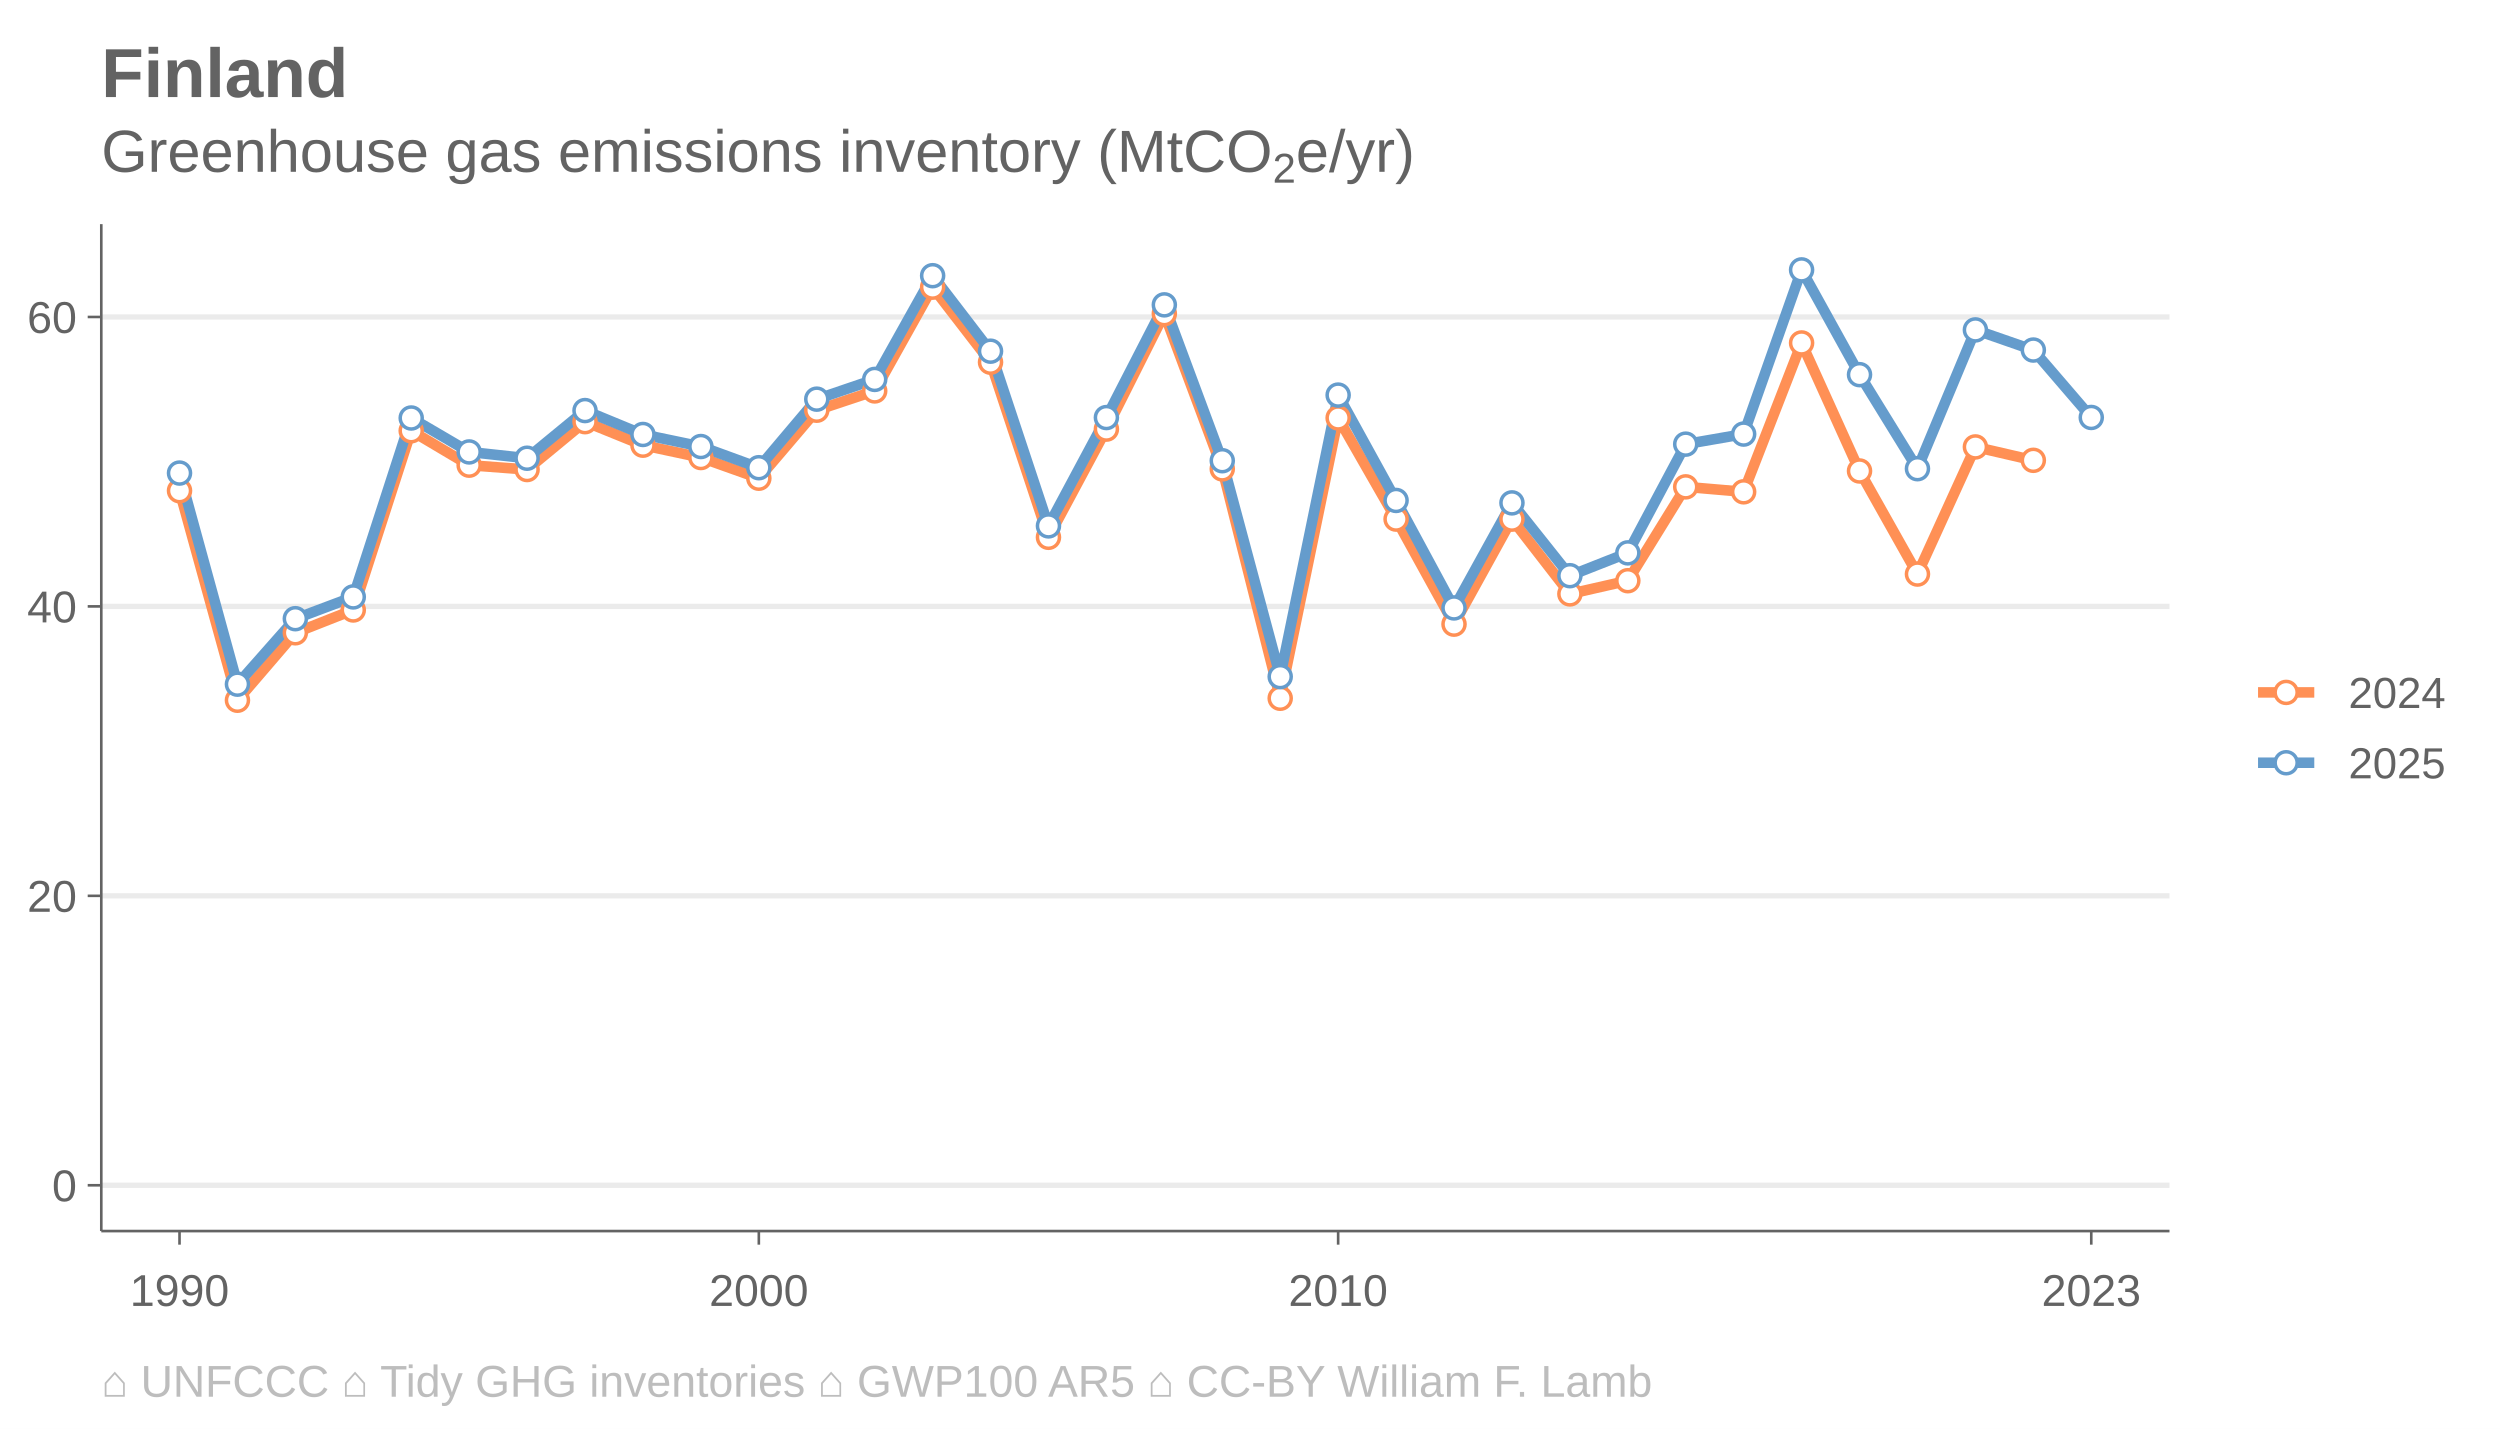
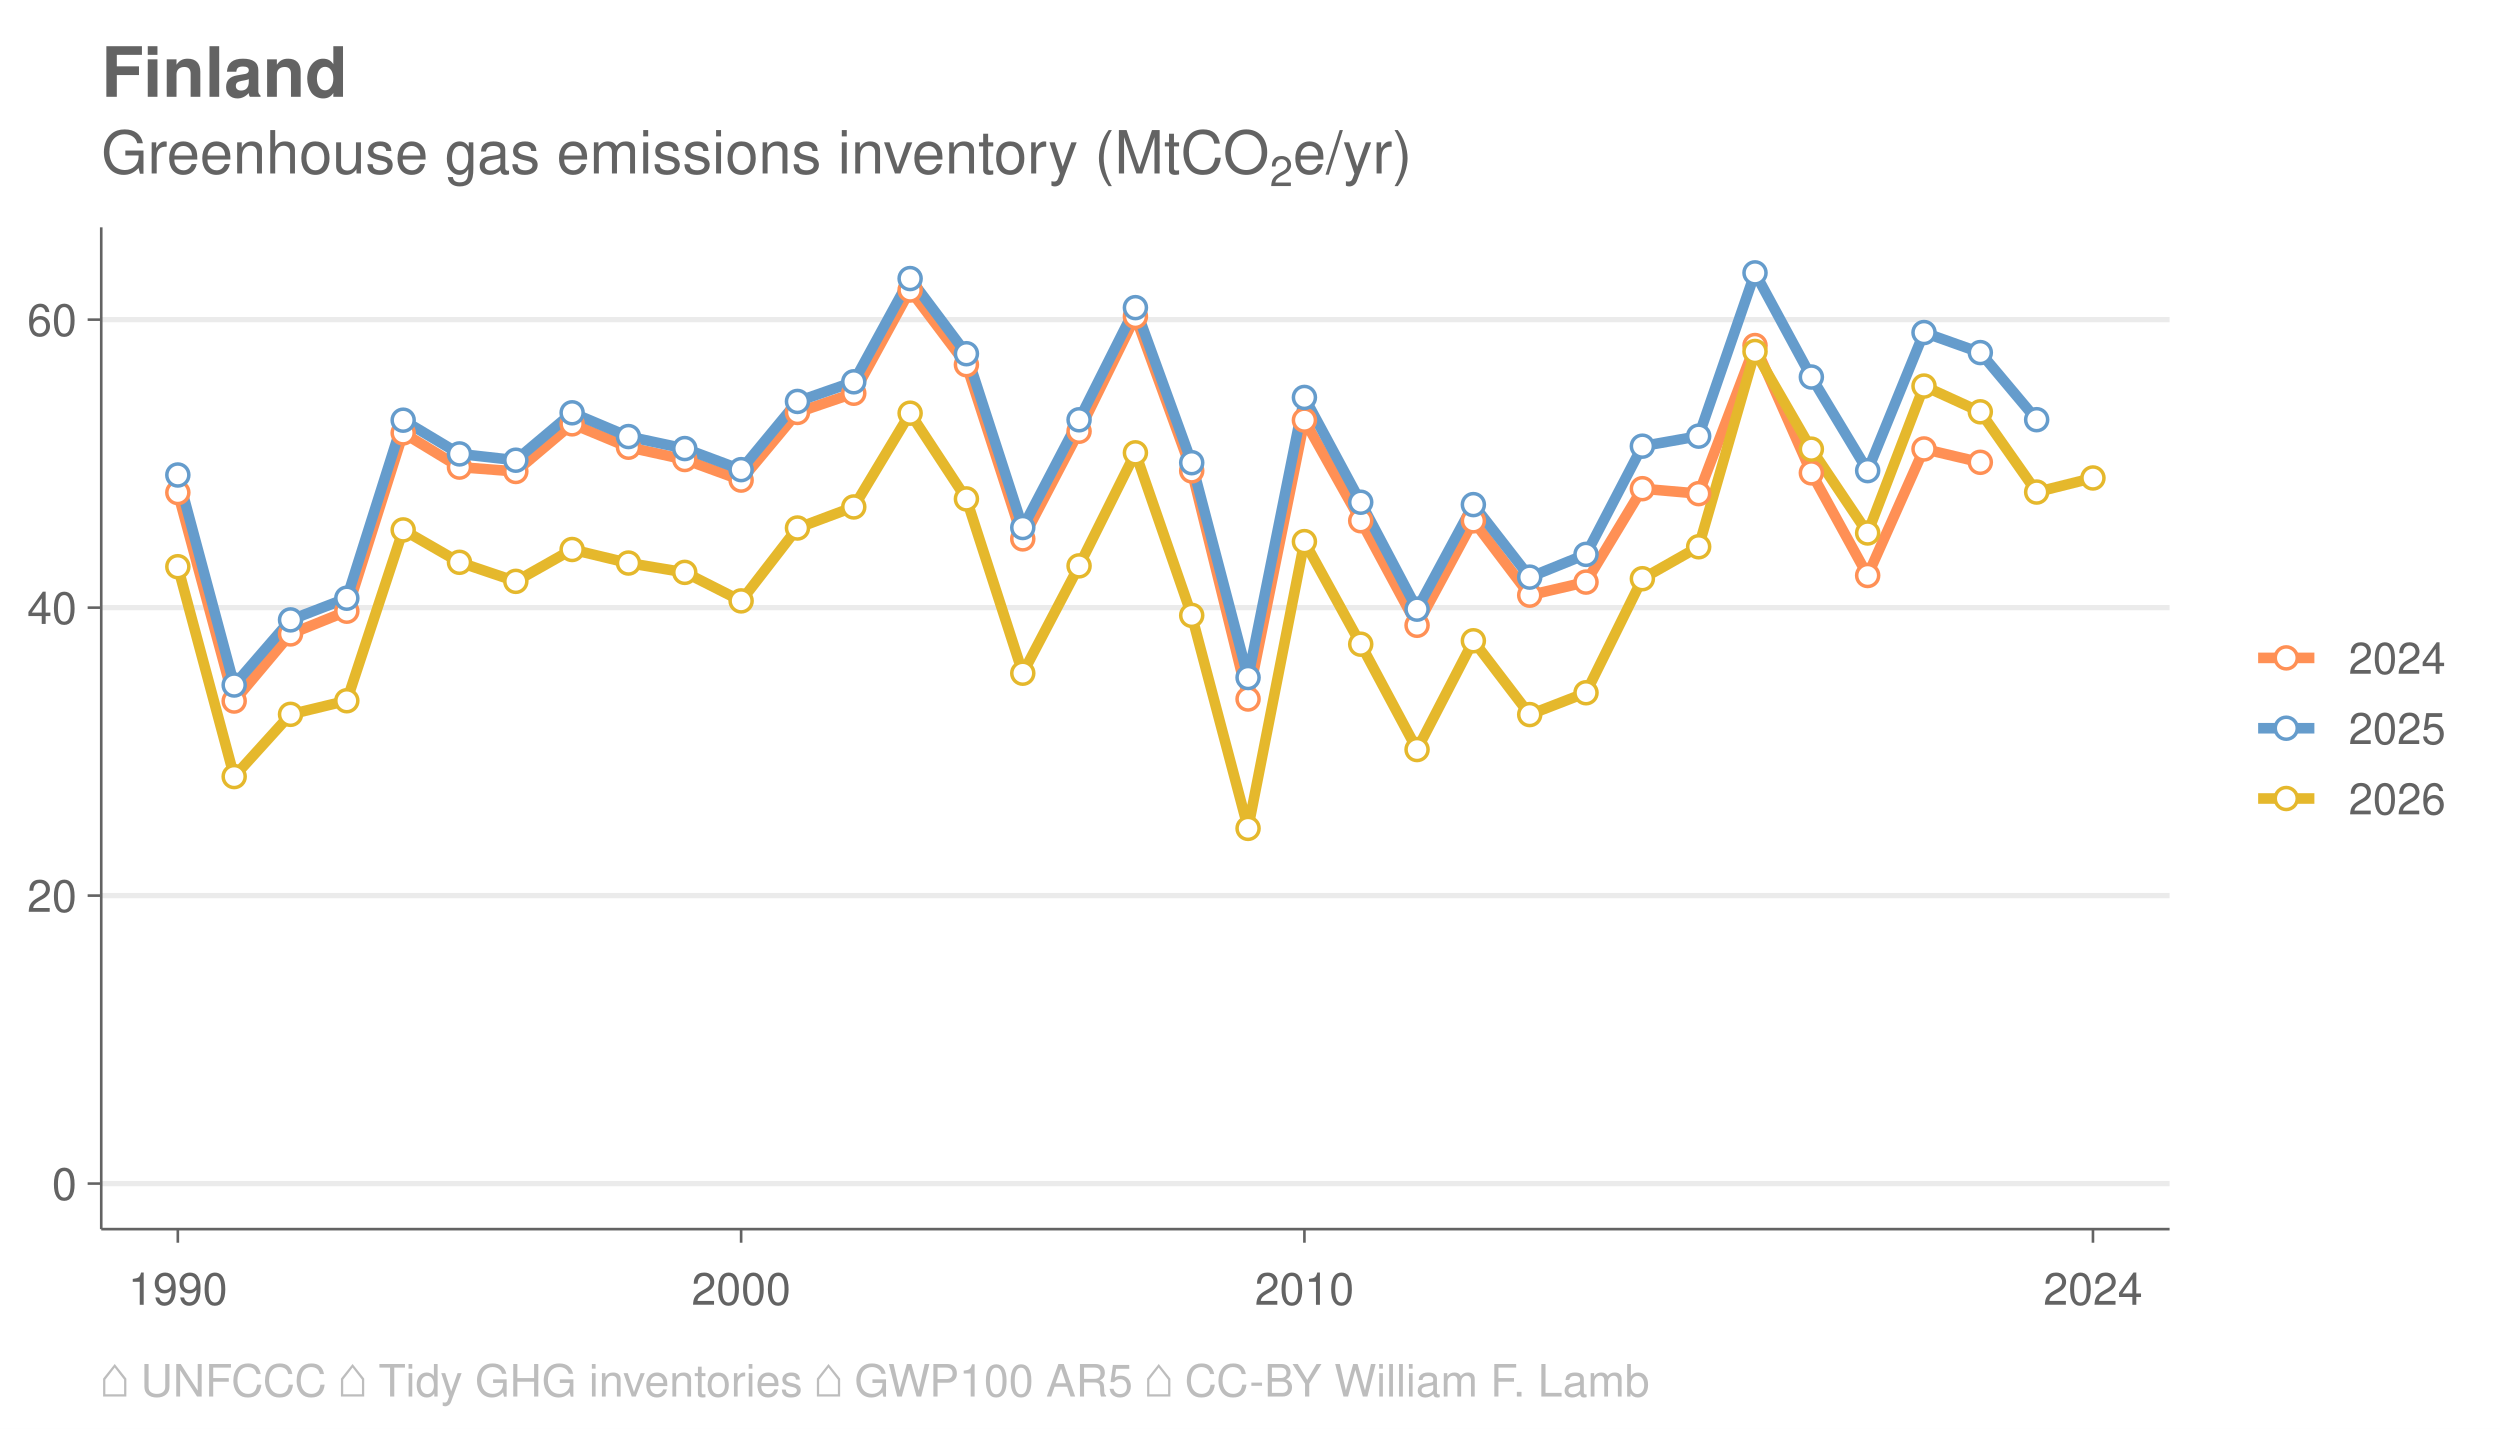
- <svg xmlns="http://www.w3.org/2000/svg" class="svglite" width="504.00pt" height="288.00pt" viewBox="0 0 504.00 288.00">
-   <defs>
-     <style type="text/css">
+ <svg xmlns="http://www.w3.org/2000/svg" width="504.00pt" height="288.00pt" viewBox="0 0 504.00 288.00">
+   <g class="svglite">
+     <defs>
+       <style type="text/css">
    .svglite line, .svglite polyline, .svglite polygon, .svglite path, .svglite rect, .svglite circle {
      fill: none;
      stroke: #000000;
      stroke-linecap: round;
      stroke-linejoin: round;
      stroke-miterlimit: 10.00;
    }
    .svglite text {
      white-space: pre;
    }
+     .svglite g.glyphgroup path {
+       fill: inherit;
+       stroke: none;
+     }
  </style>
-   </defs>
-   <rect width="100%" height="100%" style="stroke: none; fill: #FFFFFF;" />
-   <defs>
-     <clipPath id="cpMC4wMHw1MDQuMDB8MC4wMHwyODguMDA=">
-       <rect x="0.00" y="0.00" width="504.00" height="288.00" />
-     </clipPath>
-   </defs>
-   <g clip-path="url(#cpMC4wMHw1MDQuMDB8MC4wMHwyODguMDA=)">
-     <rect x="0.00" y="0.00" width="504.00" height="288.00" style="stroke-width: 1.07; stroke: #FFFFFF; fill: #FFFFFF;" />
-   </g>
-   <defs>
-     <clipPath id="cpMjAuNDJ8NDM3LjM3fDQ1LjE5fDI0OC4xOA==">
-       <rect x="20.42" y="45.19" width="416.95" height="202.99" />
-     </clipPath>
-   </defs>
-   <g clip-path="url(#cpMjAuNDJ8NDM3LjM3fDQ1LjE5fDI0OC4xOA==)">
-     <polyline points="20.42,238.95 437.37,238.95 " style="stroke-width: 1.07; stroke: #EBEBEB; stroke-linecap: butt;" />
-     <polyline points="20.42,180.60 437.37,180.60 " style="stroke-width: 1.07; stroke: #EBEBEB; stroke-linecap: butt;" />
-     <polyline points="20.42,122.25 437.37,122.25 " style="stroke-width: 1.07; stroke: #EBEBEB; stroke-linecap: butt;" />
-     <polyline points="20.42,63.90 437.37,63.90 " style="stroke-width: 1.07; stroke: #EBEBEB; stroke-linecap: butt;" />
-     <polyline points="36.19,98.93 47.87,141.17 59.54,127.57 71.22,122.97 82.90,86.84 94.58,93.78 106.26,94.66 117.94,85.01 129.62,89.75 141.30,92.24 152.98,96.41 164.66,82.70 176.34,78.81 188.02,57.89 199.69,73.02 211.37,108.32 223.05,86.51 234.73,63.24 246.41,94.53 258.09,140.77 269.77,84.26 281.45,104.65 293.13,125.83 304.81,104.66 316.49,119.73 328.17,117.07 339.84,98.15 351.52,99.15 363.20,69.14 374.88,94.95 386.56,115.73 398.24,90.10 409.92,92.80 " style="stroke-width: 2.13; stroke: #FF9055; stroke-linecap: butt;" />
-     <polyline points="36.19,95.37 47.87,137.93 59.54,124.73 71.22,120.34 82.90,84.27 94.58,91.11 106.26,92.38 117.94,82.77 129.62,87.59 141.30,90.02 152.98,94.29 164.66,80.47 176.34,76.49 188.02,55.58 199.69,70.80 211.37,106.02 223.05,84.18 234.73,61.46 246.41,92.88 258.09,136.41 269.77,79.65 281.45,100.89 293.13,122.56 304.81,101.38 316.49,116.06 328.17,111.46 339.84,89.54 351.52,87.51 363.20,54.41 374.88,75.53 386.56,94.49 398.24,66.51 409.92,70.57 421.60,84.16 " style="stroke-width: 2.13; stroke: #659CCC; stroke-linecap: butt;" />
-     <circle cx="36.19" cy="98.93" r="2.22" style="stroke-width: 0.71; stroke: #FF9055; fill: #FFFFFF;" />
-     <circle cx="36.19" cy="95.37" r="2.22" style="stroke-width: 0.71; stroke: #659CCC; fill: #FFFFFF;" />
-     <circle cx="47.87" cy="141.17" r="2.22" style="stroke-width: 0.71; stroke: #FF9055; fill: #FFFFFF;" />
-     <circle cx="47.87" cy="137.93" r="2.22" style="stroke-width: 0.71; stroke: #659CCC; fill: #FFFFFF;" />
-     <circle cx="59.54" cy="127.57" r="2.22" style="stroke-width: 0.71; stroke: #FF9055; fill: #FFFFFF;" />
-     <circle cx="59.54" cy="124.73" r="2.22" style="stroke-width: 0.71; stroke: #659CCC; fill: #FFFFFF;" />
-     <circle cx="71.22" cy="122.97" r="2.22" style="stroke-width: 0.71; stroke: #FF9055; fill: #FFFFFF;" />
-     <circle cx="71.22" cy="120.34" r="2.22" style="stroke-width: 0.71; stroke: #659CCC; fill: #FFFFFF;" />
-     <circle cx="82.90" cy="86.84" r="2.22" style="stroke-width: 0.71; stroke: #FF9055; fill: #FFFFFF;" />
-     <circle cx="82.90" cy="84.27" r="2.22" style="stroke-width: 0.71; stroke: #659CCC; fill: #FFFFFF;" />
-     <circle cx="94.58" cy="93.78" r="2.22" style="stroke-width: 0.71; stroke: #FF9055; fill: #FFFFFF;" />
-     <circle cx="94.58" cy="91.11" r="2.22" style="stroke-width: 0.71; stroke: #659CCC; fill: #FFFFFF;" />
-     <circle cx="106.26" cy="94.66" r="2.22" style="stroke-width: 0.71; stroke: #FF9055; fill: #FFFFFF;" />
-     <circle cx="106.26" cy="92.38" r="2.22" style="stroke-width: 0.71; stroke: #659CCC; fill: #FFFFFF;" />
-     <circle cx="117.94" cy="85.01" r="2.22" style="stroke-width: 0.71; stroke: #FF9055; fill: #FFFFFF;" />
-     <circle cx="117.94" cy="82.77" r="2.22" style="stroke-width: 0.71; stroke: #659CCC; fill: #FFFFFF;" />
-     <circle cx="129.62" cy="89.75" r="2.22" style="stroke-width: 0.71; stroke: #FF9055; fill: #FFFFFF;" />
-     <circle cx="129.62" cy="87.59" r="2.22" style="stroke-width: 0.71; stroke: #659CCC; fill: #FFFFFF;" />
-     <circle cx="141.30" cy="92.24" r="2.22" style="stroke-width: 0.71; stroke: #FF9055; fill: #FFFFFF;" />
-     <circle cx="141.30" cy="90.02" r="2.22" style="stroke-width: 0.71; stroke: #659CCC; fill: #FFFFFF;" />
-     <circle cx="152.98" cy="96.41" r="2.22" style="stroke-width: 0.71; stroke: #FF9055; fill: #FFFFFF;" />
-     <circle cx="152.98" cy="94.29" r="2.22" style="stroke-width: 0.71; stroke: #659CCC; fill: #FFFFFF;" />
-     <circle cx="164.66" cy="82.70" r="2.22" style="stroke-width: 0.71; stroke: #FF9055; fill: #FFFFFF;" />
-     <circle cx="164.66" cy="80.47" r="2.22" style="stroke-width: 0.71; stroke: #659CCC; fill: #FFFFFF;" />
-     <circle cx="176.34" cy="78.81" r="2.22" style="stroke-width: 0.71; stroke: #FF9055; fill: #FFFFFF;" />
-     <circle cx="176.34" cy="76.49" r="2.22" style="stroke-width: 0.71; stroke: #659CCC; fill: #FFFFFF;" />
-     <circle cx="188.02" cy="57.89" r="2.22" style="stroke-width: 0.71; stroke: #FF9055; fill: #FFFFFF;" />
-     <circle cx="188.02" cy="55.58" r="2.22" style="stroke-width: 0.71; stroke: #659CCC; fill: #FFFFFF;" />
-     <circle cx="199.69" cy="73.02" r="2.22" style="stroke-width: 0.71; stroke: #FF9055; fill: #FFFFFF;" />
-     <circle cx="199.69" cy="70.80" r="2.22" style="stroke-width: 0.71; stroke: #659CCC; fill: #FFFFFF;" />
-     <circle cx="211.37" cy="108.32" r="2.22" style="stroke-width: 0.71; stroke: #FF9055; fill: #FFFFFF;" />
-     <circle cx="211.37" cy="106.02" r="2.22" style="stroke-width: 0.71; stroke: #659CCC; fill: #FFFFFF;" />
-     <circle cx="223.05" cy="86.51" r="2.22" style="stroke-width: 0.71; stroke: #FF9055; fill: #FFFFFF;" />
-     <circle cx="223.05" cy="84.18" r="2.22" style="stroke-width: 0.71; stroke: #659CCC; fill: #FFFFFF;" />
-     <circle cx="234.73" cy="63.24" r="2.22" style="stroke-width: 0.71; stroke: #FF9055; fill: #FFFFFF;" />
-     <circle cx="234.73" cy="61.46" r="2.22" style="stroke-width: 0.71; stroke: #659CCC; fill: #FFFFFF;" />
-     <circle cx="246.41" cy="94.53" r="2.22" style="stroke-width: 0.71; stroke: #FF9055; fill: #FFFFFF;" />
-     <circle cx="246.41" cy="92.88" r="2.22" style="stroke-width: 0.71; stroke: #659CCC; fill: #FFFFFF;" />
-     <circle cx="258.09" cy="140.77" r="2.22" style="stroke-width: 0.71; stroke: #FF9055; fill: #FFFFFF;" />
-     <circle cx="258.09" cy="136.41" r="2.22" style="stroke-width: 0.71; stroke: #659CCC; fill: #FFFFFF;" />
-     <circle cx="269.77" cy="84.26" r="2.22" style="stroke-width: 0.71; stroke: #FF9055; fill: #FFFFFF;" />
-     <circle cx="269.77" cy="79.65" r="2.22" style="stroke-width: 0.71; stroke: #659CCC; fill: #FFFFFF;" />
-     <circle cx="281.45" cy="104.65" r="2.22" style="stroke-width: 0.71; stroke: #FF9055; fill: #FFFFFF;" />
-     <circle cx="281.45" cy="100.89" r="2.22" style="stroke-width: 0.71; stroke: #659CCC; fill: #FFFFFF;" />
-     <circle cx="293.13" cy="125.83" r="2.22" style="stroke-width: 0.71; stroke: #FF9055; fill: #FFFFFF;" />
-     <circle cx="293.13" cy="122.56" r="2.22" style="stroke-width: 0.71; stroke: #659CCC; fill: #FFFFFF;" />
-     <circle cx="304.81" cy="104.66" r="2.22" style="stroke-width: 0.71; stroke: #FF9055; fill: #FFFFFF;" />
-     <circle cx="304.81" cy="101.38" r="2.22" style="stroke-width: 0.71; stroke: #659CCC; fill: #FFFFFF;" />
-     <circle cx="316.49" cy="119.73" r="2.22" style="stroke-width: 0.71; stroke: #FF9055; fill: #FFFFFF;" />
-     <circle cx="316.49" cy="116.06" r="2.22" style="stroke-width: 0.71; stroke: #659CCC; fill: #FFFFFF;" />
-     <circle cx="328.17" cy="117.07" r="2.22" style="stroke-width: 0.71; stroke: #FF9055; fill: #FFFFFF;" />
-     <circle cx="328.17" cy="111.46" r="2.22" style="stroke-width: 0.71; stroke: #659CCC; fill: #FFFFFF;" />
-     <circle cx="339.84" cy="98.15" r="2.22" style="stroke-width: 0.71; stroke: #FF9055; fill: #FFFFFF;" />
-     <circle cx="339.84" cy="89.54" r="2.22" style="stroke-width: 0.71; stroke: #659CCC; fill: #FFFFFF;" />
-     <circle cx="351.52" cy="99.15" r="2.22" style="stroke-width: 0.71; stroke: #FF9055; fill: #FFFFFF;" />
-     <circle cx="351.52" cy="87.51" r="2.22" style="stroke-width: 0.71; stroke: #659CCC; fill: #FFFFFF;" />
-     <circle cx="363.20" cy="69.14" r="2.22" style="stroke-width: 0.71; stroke: #FF9055; fill: #FFFFFF;" />
-     <circle cx="363.20" cy="54.41" r="2.22" style="stroke-width: 0.71; stroke: #659CCC; fill: #FFFFFF;" />
-     <circle cx="374.88" cy="94.95" r="2.22" style="stroke-width: 0.71; stroke: #FF9055; fill: #FFFFFF;" />
-     <circle cx="374.88" cy="75.53" r="2.22" style="stroke-width: 0.71; stroke: #659CCC; fill: #FFFFFF;" />
-     <circle cx="386.56" cy="115.73" r="2.22" style="stroke-width: 0.71; stroke: #FF9055; fill: #FFFFFF;" />
-     <circle cx="386.56" cy="94.49" r="2.22" style="stroke-width: 0.71; stroke: #659CCC; fill: #FFFFFF;" />
-     <circle cx="398.24" cy="90.10" r="2.22" style="stroke-width: 0.71; stroke: #FF9055; fill: #FFFFFF;" />
-     <circle cx="398.24" cy="66.51" r="2.22" style="stroke-width: 0.71; stroke: #659CCC; fill: #FFFFFF;" />
-     <circle cx="409.92" cy="92.80" r="2.22" style="stroke-width: 0.71; stroke: #FF9055; fill: #FFFFFF;" />
-     <circle cx="409.92" cy="70.57" r="2.22" style="stroke-width: 0.71; stroke: #659CCC; fill: #FFFFFF;" />
-     <circle cx="421.60" cy="84.16" r="2.22" style="stroke-width: 0.71; stroke: #659CCC; fill: #FFFFFF;" />
-   </g>
-   <g clip-path="url(#cpMC4wMHw1MDQuMDB8MC4wMHwyODguMDA=)">
-     <polyline points="20.42,248.18 20.42,45.19 " style="stroke-width: 0.53; stroke: #636363; stroke-linecap: butt;" />
-     <text x="15.49" y="242.17" text-anchor="end" style="font-size: 9.00px;fill: #636363; font-family: &quot;Arial&quot;;" textLength="5.00px" lengthAdjust="spacingAndGlyphs">0</text>
-     <text x="15.49" y="183.82" text-anchor="end" style="font-size: 9.00px;fill: #636363; font-family: &quot;Arial&quot;;" textLength="10.01px" lengthAdjust="spacingAndGlyphs">20</text>
-     <text x="15.49" y="125.47" text-anchor="end" style="font-size: 9.00px;fill: #636363; font-family: &quot;Arial&quot;;" textLength="10.01px" lengthAdjust="spacingAndGlyphs">40</text>
-     <text x="15.49" y="67.12" text-anchor="end" style="font-size: 9.00px;fill: #636363; font-family: &quot;Arial&quot;;" textLength="10.01px" lengthAdjust="spacingAndGlyphs">60</text>
-     <polyline points="17.68,238.95 20.42,238.95 " style="stroke-width: 0.53; stroke: #636363; stroke-linecap: butt;" />
-     <polyline points="17.68,180.60 20.42,180.60 " style="stroke-width: 0.53; stroke: #636363; stroke-linecap: butt;" />
-     <polyline points="17.68,122.25 20.42,122.25 " style="stroke-width: 0.53; stroke: #636363; stroke-linecap: butt;" />
-     <polyline points="17.68,63.90 20.42,63.90 " style="stroke-width: 0.53; stroke: #636363; stroke-linecap: butt;" />
-     <polyline points="20.42,248.18 437.37,248.18 " style="stroke-width: 0.53; stroke: #636363; stroke-linecap: butt;" />
-     <polyline points="36.19,250.92 36.19,248.18 " style="stroke-width: 0.53; stroke: #636363; stroke-linecap: butt;" />
-     <polyline points="152.98,250.92 152.98,248.18 " style="stroke-width: 0.53; stroke: #636363; stroke-linecap: butt;" />
-     <polyline points="269.77,250.92 269.77,248.18 " style="stroke-width: 0.53; stroke: #636363; stroke-linecap: butt;" />
-     <polyline points="421.60,250.92 421.60,248.18 " style="stroke-width: 0.53; stroke: #636363; stroke-linecap: butt;" />
-     <text x="36.19" y="263.28" text-anchor="middle" style="font-size: 9.00px;fill: #636363; font-family: &quot;Arial&quot;;" textLength="20.02px" lengthAdjust="spacingAndGlyphs">1990</text>
-     <text x="152.98" y="263.28" text-anchor="middle" style="font-size: 9.00px;fill: #636363; font-family: &quot;Arial&quot;;" textLength="20.02px" lengthAdjust="spacingAndGlyphs">2000</text>
-     <text x="269.77" y="263.28" text-anchor="middle" style="font-size: 9.00px;fill: #636363; font-family: &quot;Arial&quot;;" textLength="20.02px" lengthAdjust="spacingAndGlyphs">2010</text>
-     <text x="421.60" y="263.28" text-anchor="middle" style="font-size: 9.00px;fill: #636363; font-family: &quot;Arial&quot;;" textLength="20.02px" lengthAdjust="spacingAndGlyphs">2023</text>
-     <rect x="448.32" y="127.03" width="50.20" height="39.31" style="stroke-width: 1.07; stroke: none; fill: #FFFFFF;" />
-     <line x1="455.22" y1="139.59" x2="466.56" y2="139.59" style="stroke-width: 2.13; stroke: #FF9055; stroke-linecap: butt;" />
-     <circle cx="460.89" cy="139.59" r="2.22" style="stroke-width: 0.71; stroke: #FF9055; fill: #FFFFFF;" />
-     <line x1="455.22" y1="153.77" x2="466.56" y2="153.77" style="stroke-width: 2.13; stroke: #659CCC; stroke-linecap: butt;" />
-     <circle cx="460.89" cy="153.77" r="2.22" style="stroke-width: 0.71; stroke: #659CCC; fill: #FFFFFF;" />
-     <text x="473.46" y="142.74" style="font-size: 8.80px;fill: #636363; font-family: &quot;Arial&quot;;" textLength="19.58px" lengthAdjust="spacingAndGlyphs">2024</text>
-     <text x="473.46" y="156.92" style="font-size: 8.80px;fill: #636363; font-family: &quot;Arial&quot;;" textLength="19.58px" lengthAdjust="spacingAndGlyphs">2025</text>
-     <text x="20.42" y="34.64" style="font-size: 12.00px;fill: #636363; font-family: &quot;Arial&quot;;" textLength="236.15px" lengthAdjust="spacingAndGlyphs">Greenhouse gas emissions inventory (MtCO</text>
-     <text x="256.57" y="36.82" style="font-size: 8.40px;fill: #636363; font-family: &quot;Arial&quot;;" textLength="4.67px" lengthAdjust="spacingAndGlyphs">2</text>
-     <text x="261.24" y="34.64" style="font-size: 12.00px;fill: #636363; font-family: &quot;Arial&quot;;" textLength="24.00px" lengthAdjust="spacingAndGlyphs">e/yr)</text>
-     <text x="20.42" y="19.57" style="font-size: 14.00px; font-weight: bold;fill: #636363; font-family: &quot;Arial&quot;;" textLength="49.74px" lengthAdjust="spacingAndGlyphs">Finland</text>
-     <text x="20.42" y="281.58" style="font-size: 9.00px;fill: #BDBDBD; font-family: &quot;Arial&quot;;" textLength="327.62px" lengthAdjust="spacingAndGlyphs">⌂ UNFCCC   ⌂ Tidy GHG inventories   ⌂ GWP100 AR5   ⌂ CC-BY William F. Lamb</text>
+     </defs>
+     <rect width="100%" height="100%" style="stroke: none; fill: #FFFFFF;" />
+     <defs>
+       <clipPath id="cpMC4wMHw1MDQuMDB8MC4wMHwyODguMDA=">
+         <rect x="0.00" y="0.00" width="504.00" height="288.00" />
+       </clipPath>
+     </defs>
+     <g clip-path="url(#cpMC4wMHw1MDQuMDB8MC4wMHwyODguMDA=)">
+       <rect x="0" y="0.00" width="504.00" height="288.00" style="stroke-width: 1.07; stroke: #FFFFFF; fill: #FFFFFF;" />
+     </g>
+     <defs>
+       <clipPath id="cpMjAuNDF8NDM3LjM5fDQ1LjgzfDI0Ny43OQ==">
+         <rect x="20.41" y="45.83" width="416.98" height="201.96" />
+       </clipPath>
+     </defs>
+     <g clip-path="url(#cpMjAuNDF8NDM3LjM5fDQ1LjgzfDI0Ny43OQ==)">
+       <polyline points="20.41,238.61 437.39,238.61 " style="stroke-width: 1.07; stroke: #EBEBEB; stroke-linecap: butt;" />
+       <polyline points="20.41,180.55 437.39,180.55 " style="stroke-width: 1.07; stroke: #EBEBEB; stroke-linecap: butt;" />
+       <polyline points="20.41,122.50 437.39,122.50 " style="stroke-width: 1.07; stroke: #EBEBEB; stroke-linecap: butt;" />
+       <polyline points="20.41,64.44 437.39,64.44 " style="stroke-width: 1.07; stroke: #EBEBEB; stroke-linecap: butt;" />
+       <polyline points="35.85,99.30 47.21,141.33 58.57,127.80 69.92,123.22 81.28,87.27 92.63,94.17 103.99,95.05 115.34,85.45 126.70,90.16 138.05,92.64 149.41,96.79 160.77,83.15 172.12,79.28 183.48,58.47 194.83,73.52 206.19,108.64 217.54,86.94 228.90,63.79 240.25,94.93 251.61,140.92 262.97,84.70 274.32,104.98 285.68,126.06 297.03,105.00 308.39,119.99 319.74,117.35 331.10,98.52 342.45,99.52 353.81,69.66 365.17,95.33 376.52,116.02 387.88,90.51 399.23,93.20 " style="stroke-width: 2.13; stroke: #FF9055; stroke-linecap: butt;" />
+       <polyline points="35.85,95.76 47.21,138.10 58.57,124.97 69.92,120.60 81.28,84.71 92.63,91.51 103.99,92.78 115.34,83.22 126.70,88.01 138.05,90.43 149.41,94.68 160.77,80.93 172.12,76.97 183.48,56.16 194.83,71.31 206.19,106.35 217.54,84.63 228.90,62.02 240.25,93.28 251.61,136.59 262.97,80.12 274.32,101.25 285.68,122.81 297.03,101.73 308.39,116.35 319.74,111.76 331.10,89.95 342.45,87.93 353.81,55.01 365.17,76.01 376.52,94.88 387.88,67.04 399.23,71.08 410.59,84.61 " style="stroke-width: 2.13; stroke: #659CCC; stroke-linecap: butt;" />
+       <polyline points="35.85,114.25 47.21,156.56 58.57,144.01 69.92,141.27 81.28,106.83 92.63,113.36 103.99,117.20 115.34,110.78 126.70,113.51 138.05,115.39 149.41,121.14 160.77,106.45 172.12,102.20 183.48,83.30 194.83,100.58 206.19,135.72 217.54,114.08 228.90,91.29 240.25,124.06 251.61,167.00 262.97,109.19 274.32,129.87 285.68,151.11 297.03,129.18 308.39,144.06 319.74,139.66 331.10,116.67 342.45,110.23 353.81,70.86 365.17,90.55 376.52,107.45 387.88,77.83 399.23,83.02 410.59,99.20 421.94,96.36 " style="stroke-width: 2.13; stroke: #E5B82C; stroke-linecap: butt;" />
+       <circle cx="35.85" cy="99.30" r="2.22" style="stroke-width: 0.71; stroke: #FF9055; fill: #FFFFFF;" />
+       <circle cx="35.85" cy="95.76" r="2.22" style="stroke-width: 0.71; stroke: #659CCC; fill: #FFFFFF;" />
+       <circle cx="35.85" cy="114.25" r="2.22" style="stroke-width: 0.71; stroke: #E5B82C; fill: #FFFFFF;" />
+       <circle cx="47.21" cy="141.33" r="2.22" style="stroke-width: 0.71; stroke: #FF9055; fill: #FFFFFF;" />
+       <circle cx="47.21" cy="138.10" r="2.22" style="stroke-width: 0.71; stroke: #659CCC; fill: #FFFFFF;" />
+       <circle cx="47.21" cy="156.56" r="2.22" style="stroke-width: 0.71; stroke: #E5B82C; fill: #FFFFFF;" />
+       <circle cx="58.57" cy="127.80" r="2.22" style="stroke-width: 0.71; stroke: #FF9055; fill: #FFFFFF;" />
+       <circle cx="58.57" cy="124.97" r="2.22" style="stroke-width: 0.71; stroke: #659CCC; fill: #FFFFFF;" />
+       <circle cx="58.57" cy="144.01" r="2.22" style="stroke-width: 0.71; stroke: #E5B82C; fill: #FFFFFF;" />
+       <circle cx="69.92" cy="123.22" r="2.22" style="stroke-width: 0.71; stroke: #FF9055; fill: #FFFFFF;" />
+       <circle cx="69.92" cy="120.60" r="2.22" style="stroke-width: 0.71; stroke: #659CCC; fill: #FFFFFF;" />
+       <circle cx="69.92" cy="141.27" r="2.22" style="stroke-width: 0.71; stroke: #E5B82C; fill: #FFFFFF;" />
+       <circle cx="81.28" cy="87.27" r="2.22" style="stroke-width: 0.71; stroke: #FF9055; fill: #FFFFFF;" />
+       <circle cx="81.28" cy="84.71" r="2.22" style="stroke-width: 0.71; stroke: #659CCC; fill: #FFFFFF;" />
+       <circle cx="81.28" cy="106.83" r="2.22" style="stroke-width: 0.71; stroke: #E5B82C; fill: #FFFFFF;" />
+       <circle cx="92.63" cy="94.17" r="2.22" style="stroke-width: 0.71; stroke: #FF9055; fill: #FFFFFF;" />
+       <circle cx="92.63" cy="91.51" r="2.22" style="stroke-width: 0.71; stroke: #659CCC; fill: #FFFFFF;" />
+       <circle cx="92.63" cy="113.36" r="2.22" style="stroke-width: 0.71; stroke: #E5B82C; fill: #FFFFFF;" />
+       <circle cx="103.99" cy="95.05" r="2.22" style="stroke-width: 0.71; stroke: #FF9055; fill: #FFFFFF;" />
+       <circle cx="103.99" cy="92.78" r="2.22" style="stroke-width: 0.71; stroke: #659CCC; fill: #FFFFFF;" />
+       <circle cx="103.99" cy="117.20" r="2.22" style="stroke-width: 0.71; stroke: #E5B82C; fill: #FFFFFF;" />
+       <circle cx="115.34" cy="85.45" r="2.22" style="stroke-width: 0.71; stroke: #FF9055; fill: #FFFFFF;" />
+       <circle cx="115.34" cy="83.22" r="2.22" style="stroke-width: 0.71; stroke: #659CCC; fill: #FFFFFF;" />
+       <circle cx="115.34" cy="110.78" r="2.22" style="stroke-width: 0.71; stroke: #E5B82C; fill: #FFFFFF;" />
+       <circle cx="126.70" cy="90.16" r="2.22" style="stroke-width: 0.71; stroke: #FF9055; fill: #FFFFFF;" />
+       <circle cx="126.70" cy="88.01" r="2.22" style="stroke-width: 0.71; stroke: #659CCC; fill: #FFFFFF;" />
+       <circle cx="126.70" cy="113.51" r="2.22" style="stroke-width: 0.71; stroke: #E5B82C; fill: #FFFFFF;" />
+       <circle cx="138.05" cy="92.64" r="2.22" style="stroke-width: 0.71; stroke: #FF9055; fill: #FFFFFF;" />
+       <circle cx="138.05" cy="90.43" r="2.22" style="stroke-width: 0.71; stroke: #659CCC; fill: #FFFFFF;" />
+       <circle cx="138.05" cy="115.39" r="2.22" style="stroke-width: 0.71; stroke: #E5B82C; fill: #FFFFFF;" />
+       <circle cx="149.41" cy="96.79" r="2.22" style="stroke-width: 0.71; stroke: #FF9055; fill: #FFFFFF;" />
+       <circle cx="149.41" cy="94.68" r="2.22" style="stroke-width: 0.71; stroke: #659CCC; fill: #FFFFFF;" />
+       <circle cx="149.41" cy="121.14" r="2.22" style="stroke-width: 0.71; stroke: #E5B82C; fill: #FFFFFF;" />
+       <circle cx="160.77" cy="83.15" r="2.22" style="stroke-width: 0.71; stroke: #FF9055; fill: #FFFFFF;" />
+       <circle cx="160.77" cy="80.93" r="2.22" style="stroke-width: 0.71; stroke: #659CCC; fill: #FFFFFF;" />
+       <circle cx="160.77" cy="106.45" r="2.22" style="stroke-width: 0.71; stroke: #E5B82C; fill: #FFFFFF;" />
+       <circle cx="172.12" cy="79.28" r="2.22" style="stroke-width: 0.71; stroke: #FF9055; fill: #FFFFFF;" />
+       <circle cx="172.12" cy="76.97" r="2.22" style="stroke-width: 0.71; stroke: #659CCC; fill: #FFFFFF;" />
+       <circle cx="172.12" cy="102.20" r="2.22" style="stroke-width: 0.71; stroke: #E5B82C; fill: #FFFFFF;" />
+       <circle cx="183.48" cy="58.47" r="2.22" style="stroke-width: 0.71; stroke: #FF9055; fill: #FFFFFF;" />
+       <circle cx="183.48" cy="56.16" r="2.22" style="stroke-width: 0.71; stroke: #659CCC; fill: #FFFFFF;" />
+       <circle cx="183.48" cy="83.30" r="2.22" style="stroke-width: 0.71; stroke: #E5B82C; fill: #FFFFFF;" />
+       <circle cx="194.83" cy="73.52" r="2.22" style="stroke-width: 0.71; stroke: #FF9055; fill: #FFFFFF;" />
+       <circle cx="194.83" cy="71.31" r="2.22" style="stroke-width: 0.71; stroke: #659CCC; fill: #FFFFFF;" />
+       <circle cx="194.83" cy="100.58" r="2.22" style="stroke-width: 0.71; stroke: #E5B82C; fill: #FFFFFF;" />
+       <circle cx="206.19" cy="108.64" r="2.22" style="stroke-width: 0.71; stroke: #FF9055; fill: #FFFFFF;" />
+       <circle cx="206.19" cy="106.35" r="2.22" style="stroke-width: 0.71; stroke: #659CCC; fill: #FFFFFF;" />
+       <circle cx="206.19" cy="135.72" r="2.22" style="stroke-width: 0.71; stroke: #E5B82C; fill: #FFFFFF;" />
+       <circle cx="217.54" cy="86.94" r="2.22" style="stroke-width: 0.71; stroke: #FF9055; fill: #FFFFFF;" />
+       <circle cx="217.54" cy="84.63" r="2.22" style="stroke-width: 0.71; stroke: #659CCC; fill: #FFFFFF;" />
+       <circle cx="217.54" cy="114.08" r="2.22" style="stroke-width: 0.71; stroke: #E5B82C; fill: #FFFFFF;" />
+       <circle cx="228.90" cy="63.79" r="2.22" style="stroke-width: 0.71; stroke: #FF9055; fill: #FFFFFF;" />
+       <circle cx="228.90" cy="62.02" r="2.22" style="stroke-width: 0.71; stroke: #659CCC; fill: #FFFFFF;" />
+       <circle cx="228.90" cy="91.29" r="2.22" style="stroke-width: 0.71; stroke: #E5B82C; fill: #FFFFFF;" />
+       <circle cx="240.25" cy="94.93" r="2.22" style="stroke-width: 0.71; stroke: #FF9055; fill: #FFFFFF;" />
+       <circle cx="240.25" cy="93.28" r="2.22" style="stroke-width: 0.71; stroke: #659CCC; fill: #FFFFFF;" />
+       <circle cx="240.25" cy="124.06" r="2.22" style="stroke-width: 0.71; stroke: #E5B82C; fill: #FFFFFF;" />
+       <circle cx="251.61" cy="140.92" r="2.22" style="stroke-width: 0.71; stroke: #FF9055; fill: #FFFFFF;" />
+       <circle cx="251.61" cy="136.59" r="2.22" style="stroke-width: 0.71; stroke: #659CCC; fill: #FFFFFF;" />
+       <circle cx="251.61" cy="167.00" r="2.22" style="stroke-width: 0.71; stroke: #E5B82C; fill: #FFFFFF;" />
+       <circle cx="262.97" cy="84.70" r="2.22" style="stroke-width: 0.71; stroke: #FF9055; fill: #FFFFFF;" />
+       <circle cx="262.97" cy="80.12" r="2.22" style="stroke-width: 0.71; stroke: #659CCC; fill: #FFFFFF;" />
+       <circle cx="262.97" cy="109.19" r="2.22" style="stroke-width: 0.71; stroke: #E5B82C; fill: #FFFFFF;" />
+       <circle cx="274.32" cy="104.98" r="2.22" style="stroke-width: 0.71; stroke: #FF9055; fill: #FFFFFF;" />
+       <circle cx="274.32" cy="101.25" r="2.22" style="stroke-width: 0.71; stroke: #659CCC; fill: #FFFFFF;" />
+       <circle cx="274.32" cy="129.87" r="2.22" style="stroke-width: 0.71; stroke: #E5B82C; fill: #FFFFFF;" />
+       <circle cx="285.68" cy="126.06" r="2.22" style="stroke-width: 0.71; stroke: #FF9055; fill: #FFFFFF;" />
+       <circle cx="285.68" cy="122.81" r="2.22" style="stroke-width: 0.71; stroke: #659CCC; fill: #FFFFFF;" />
+       <circle cx="285.68" cy="151.11" r="2.22" style="stroke-width: 0.71; stroke: #E5B82C; fill: #FFFFFF;" />
+       <circle cx="297.03" cy="105.00" r="2.22" style="stroke-width: 0.71; stroke: #FF9055; fill: #FFFFFF;" />
+       <circle cx="297.03" cy="101.73" r="2.22" style="stroke-width: 0.71; stroke: #659CCC; fill: #FFFFFF;" />
+       <circle cx="297.03" cy="129.18" r="2.22" style="stroke-width: 0.71; stroke: #E5B82C; fill: #FFFFFF;" />
+       <circle cx="308.39" cy="119.99" r="2.22" style="stroke-width: 0.71; stroke: #FF9055; fill: #FFFFFF;" />
+       <circle cx="308.39" cy="116.35" r="2.22" style="stroke-width: 0.71; stroke: #659CCC; fill: #FFFFFF;" />
+       <circle cx="308.39" cy="144.06" r="2.22" style="stroke-width: 0.71; stroke: #E5B82C; fill: #FFFFFF;" />
+       <circle cx="319.74" cy="117.35" r="2.22" style="stroke-width: 0.71; stroke: #FF9055; fill: #FFFFFF;" />
+       <circle cx="319.74" cy="111.76" r="2.22" style="stroke-width: 0.71; stroke: #659CCC; fill: #FFFFFF;" />
+       <circle cx="319.74" cy="139.66" r="2.22" style="stroke-width: 0.71; stroke: #E5B82C; fill: #FFFFFF;" />
+       <circle cx="331.10" cy="98.52" r="2.22" style="stroke-width: 0.71; stroke: #FF9055; fill: #FFFFFF;" />
+       <circle cx="331.10" cy="89.95" r="2.22" style="stroke-width: 0.71; stroke: #659CCC; fill: #FFFFFF;" />
+       <circle cx="331.10" cy="116.67" r="2.22" style="stroke-width: 0.71; stroke: #E5B82C; fill: #FFFFFF;" />
+       <circle cx="342.45" cy="99.52" r="2.22" style="stroke-width: 0.71; stroke: #FF9055; fill: #FFFFFF;" />
+       <circle cx="342.45" cy="87.93" r="2.22" style="stroke-width: 0.71; stroke: #659CCC; fill: #FFFFFF;" />
+       <circle cx="342.45" cy="110.23" r="2.22" style="stroke-width: 0.71; stroke: #E5B82C; fill: #FFFFFF;" />
+       <circle cx="353.81" cy="69.66" r="2.22" style="stroke-width: 0.71; stroke: #FF9055; fill: #FFFFFF;" />
+       <circle cx="353.81" cy="55.01" r="2.22" style="stroke-width: 0.71; stroke: #659CCC; fill: #FFFFFF;" />
+       <circle cx="353.81" cy="70.86" r="2.22" style="stroke-width: 0.71; stroke: #E5B82C; fill: #FFFFFF;" />
+       <circle cx="365.17" cy="95.33" r="2.22" style="stroke-width: 0.71; stroke: #FF9055; fill: #FFFFFF;" />
+       <circle cx="365.17" cy="76.01" r="2.22" style="stroke-width: 0.71; stroke: #659CCC; fill: #FFFFFF;" />
+       <circle cx="365.17" cy="90.55" r="2.22" style="stroke-width: 0.71; stroke: #E5B82C; fill: #FFFFFF;" />
+       <circle cx="376.52" cy="116.02" r="2.22" style="stroke-width: 0.71; stroke: #FF9055; fill: #FFFFFF;" />
+       <circle cx="376.52" cy="94.88" r="2.22" style="stroke-width: 0.71; stroke: #659CCC; fill: #FFFFFF;" />
+       <circle cx="376.52" cy="107.45" r="2.22" style="stroke-width: 0.71; stroke: #E5B82C; fill: #FFFFFF;" />
+       <circle cx="387.88" cy="90.51" r="2.22" style="stroke-width: 0.71; stroke: #FF9055; fill: #FFFFFF;" />
+       <circle cx="387.88" cy="67.04" r="2.22" style="stroke-width: 0.71; stroke: #659CCC; fill: #FFFFFF;" />
+       <circle cx="387.88" cy="77.83" r="2.22" style="stroke-width: 0.71; stroke: #E5B82C; fill: #FFFFFF;" />
+       <circle cx="399.23" cy="93.20" r="2.22" style="stroke-width: 0.71; stroke: #FF9055; fill: #FFFFFF;" />
+       <circle cx="399.23" cy="71.08" r="2.22" style="stroke-width: 0.71; stroke: #659CCC; fill: #FFFFFF;" />
+       <circle cx="399.23" cy="83.02" r="2.22" style="stroke-width: 0.71; stroke: #E5B82C; fill: #FFFFFF;" />
+       <circle cx="410.59" cy="84.61" r="2.22" style="stroke-width: 0.71; stroke: #659CCC; fill: #FFFFFF;" />
+       <circle cx="410.59" cy="99.20" r="2.22" style="stroke-width: 0.71; stroke: #E5B82C; fill: #FFFFFF;" />
+       <circle cx="421.94" cy="96.36" r="2.22" style="stroke-width: 0.71; stroke: #E5B82C; fill: #FFFFFF;" />
+     </g>
+     <g clip-path="url(#cpMC4wMHw1MDQuMDB8MC4wMHwyODguMDA=)">
+       <polyline points="20.41,247.79 20.41,45.83 " style="stroke-width: 0.53; stroke: #636363; stroke-linecap: butt;" />
+       <text x="15.48" y="241.89" text-anchor="end" style="font-size: 9.00px;fill: #636363; font-family: &quot;Nimbus Sans&quot;;" textLength="5.00px" lengthAdjust="spacingAndGlyphs">0</text>
+       <text x="15.48" y="183.83" text-anchor="end" style="font-size: 9.00px;fill: #636363; font-family: &quot;Nimbus Sans&quot;;" textLength="10.00px" lengthAdjust="spacingAndGlyphs">20</text>
+       <text x="15.48" y="125.78" text-anchor="end" style="font-size: 9.00px;fill: #636363; font-family: &quot;Nimbus Sans&quot;;" textLength="10.00px" lengthAdjust="spacingAndGlyphs">40</text>
+       <text x="15.48" y="67.72" text-anchor="end" style="font-size: 9.00px;fill: #636363; font-family: &quot;Nimbus Sans&quot;;" textLength="10.00px" lengthAdjust="spacingAndGlyphs">60</text>
+       <polyline points="17.67,238.61 20.41,238.61 " style="stroke-width: 0.53; stroke: #636363; stroke-linecap: butt;" />
+       <polyline points="17.67,180.55 20.41,180.55 " style="stroke-width: 0.53; stroke: #636363; stroke-linecap: butt;" />
+       <polyline points="17.67,122.50 20.41,122.50 " style="stroke-width: 0.53; stroke: #636363; stroke-linecap: butt;" />
+       <polyline points="17.67,64.44 20.41,64.44 " style="stroke-width: 0.53; stroke: #636363; stroke-linecap: butt;" />
+       <polyline points="20.41,247.79 437.39,247.79 " style="stroke-width: 0.53; stroke: #636363; stroke-linecap: butt;" />
+       <polyline points="35.85,250.53 35.85,247.79 " style="stroke-width: 0.53; stroke: #636363; stroke-linecap: butt;" />
+       <polyline points="149.41,250.53 149.41,247.79 " style="stroke-width: 0.53; stroke: #636363; stroke-linecap: butt;" />
+       <polyline points="262.97,250.53 262.97,247.79 " style="stroke-width: 0.53; stroke: #636363; stroke-linecap: butt;" />
+       <polyline points="421.94,250.53 421.94,247.79 " style="stroke-width: 0.53; stroke: #636363; stroke-linecap: butt;" />
+       <text x="35.85" y="263.05" text-anchor="middle" style="font-size: 9.00px;fill: #636363; font-family: &quot;Nimbus Sans&quot;;" textLength="20.00px" lengthAdjust="spacingAndGlyphs">1990</text>
+       <text x="149.41" y="263.05" text-anchor="middle" style="font-size: 9.00px;fill: #636363; font-family: &quot;Nimbus Sans&quot;;" textLength="20.00px" lengthAdjust="spacingAndGlyphs">2000</text>
+       <text x="262.97" y="263.05" text-anchor="middle" style="font-size: 9.00px;fill: #636363; font-family: &quot;Nimbus Sans&quot;;" textLength="20.00px" lengthAdjust="spacingAndGlyphs">2010</text>
+       <text x="421.94" y="263.05" text-anchor="middle" style="font-size: 9.00px;fill: #636363; font-family: &quot;Nimbus Sans&quot;;" textLength="20.00px" lengthAdjust="spacingAndGlyphs">2024</text>
+       <rect x="448.35" y="120.07" width="50.17" height="53.48" style="stroke-width: 1.07; stroke: none; fill: #FFFFFF;" />
+       <line x1="455.24" y1="132.63" x2="466.58" y2="132.63" style="stroke-width: 2.13; stroke: #FF9055; stroke-linecap: butt;" />
+       <circle cx="460.91" cy="132.63" r="2.22" style="stroke-width: 0.71; stroke: #FF9055; fill: #FFFFFF;" />
+       <line x1="455.24" y1="146.81" x2="466.58" y2="146.81" style="stroke-width: 2.13; stroke: #659CCC; stroke-linecap: butt;" />
+       <circle cx="460.91" cy="146.81" r="2.22" style="stroke-width: 0.71; stroke: #659CCC; fill: #FFFFFF;" />
+       <line x1="455.24" y1="160.98" x2="466.58" y2="160.98" style="stroke-width: 2.13; stroke: #E5B82C; stroke-linecap: butt;" />
+       <circle cx="460.91" cy="160.98" r="2.22" style="stroke-width: 0.71; stroke: #E5B82C; fill: #FFFFFF;" />
+       <text x="473.48" y="135.84" style="font-size: 8.80px;fill: #636363; font-family: &quot;Nimbus Sans&quot;;" textLength="19.56px" lengthAdjust="spacingAndGlyphs">2024</text>
+       <text x="473.48" y="150.01" style="font-size: 8.80px;fill: #636363; font-family: &quot;Nimbus Sans&quot;;" textLength="19.56px" lengthAdjust="spacingAndGlyphs">2025</text>
+       <text x="473.48" y="164.19" style="font-size: 8.80px;fill: #636363; font-family: &quot;Nimbus Sans&quot;;" textLength="19.56px" lengthAdjust="spacingAndGlyphs">2026</text>
+       <text x="20.41" y="34.98" style="font-size: 12.00px;fill: #636363; font-family: &quot;Nimbus Sans&quot;;" textLength="235.58px" lengthAdjust="spacingAndGlyphs">Greenhouse gas emissions inventory (MtCO</text>
+       <text x="255.99" y="37.53" style="font-size: 8.40px;fill: #636363; font-family: &quot;Nimbus Sans&quot;;" textLength="4.67px" lengthAdjust="spacingAndGlyphs">2</text>
+       <text x="260.65" y="34.98" style="font-size: 12.00px;fill: #636363; font-family: &quot;Nimbus Sans&quot;;" textLength="24.05px" lengthAdjust="spacingAndGlyphs">e/yr)</text>
+       <text x="20.41" y="19.52" style="font-size: 14.00px; font-weight: bold;fill: #636363; font-family: &quot;Nimbus Sans&quot;;" textLength="49.64px" lengthAdjust="spacingAndGlyphs">Finland</text>
+       <text x="20.41" y="281.54" style="font-size: 9.00px;fill: #BDBDBD; font-family: &quot;Nimbus Sans&quot;;" textLength="327.12px" lengthAdjust="spacingAndGlyphs">⌂ UNFCCC   ⌂ Tidy GHG inventories   ⌂ GWP100 AR5   ⌂ CC-BY William F. Lamb</text>
+     </g>
  </g>
</svg>
